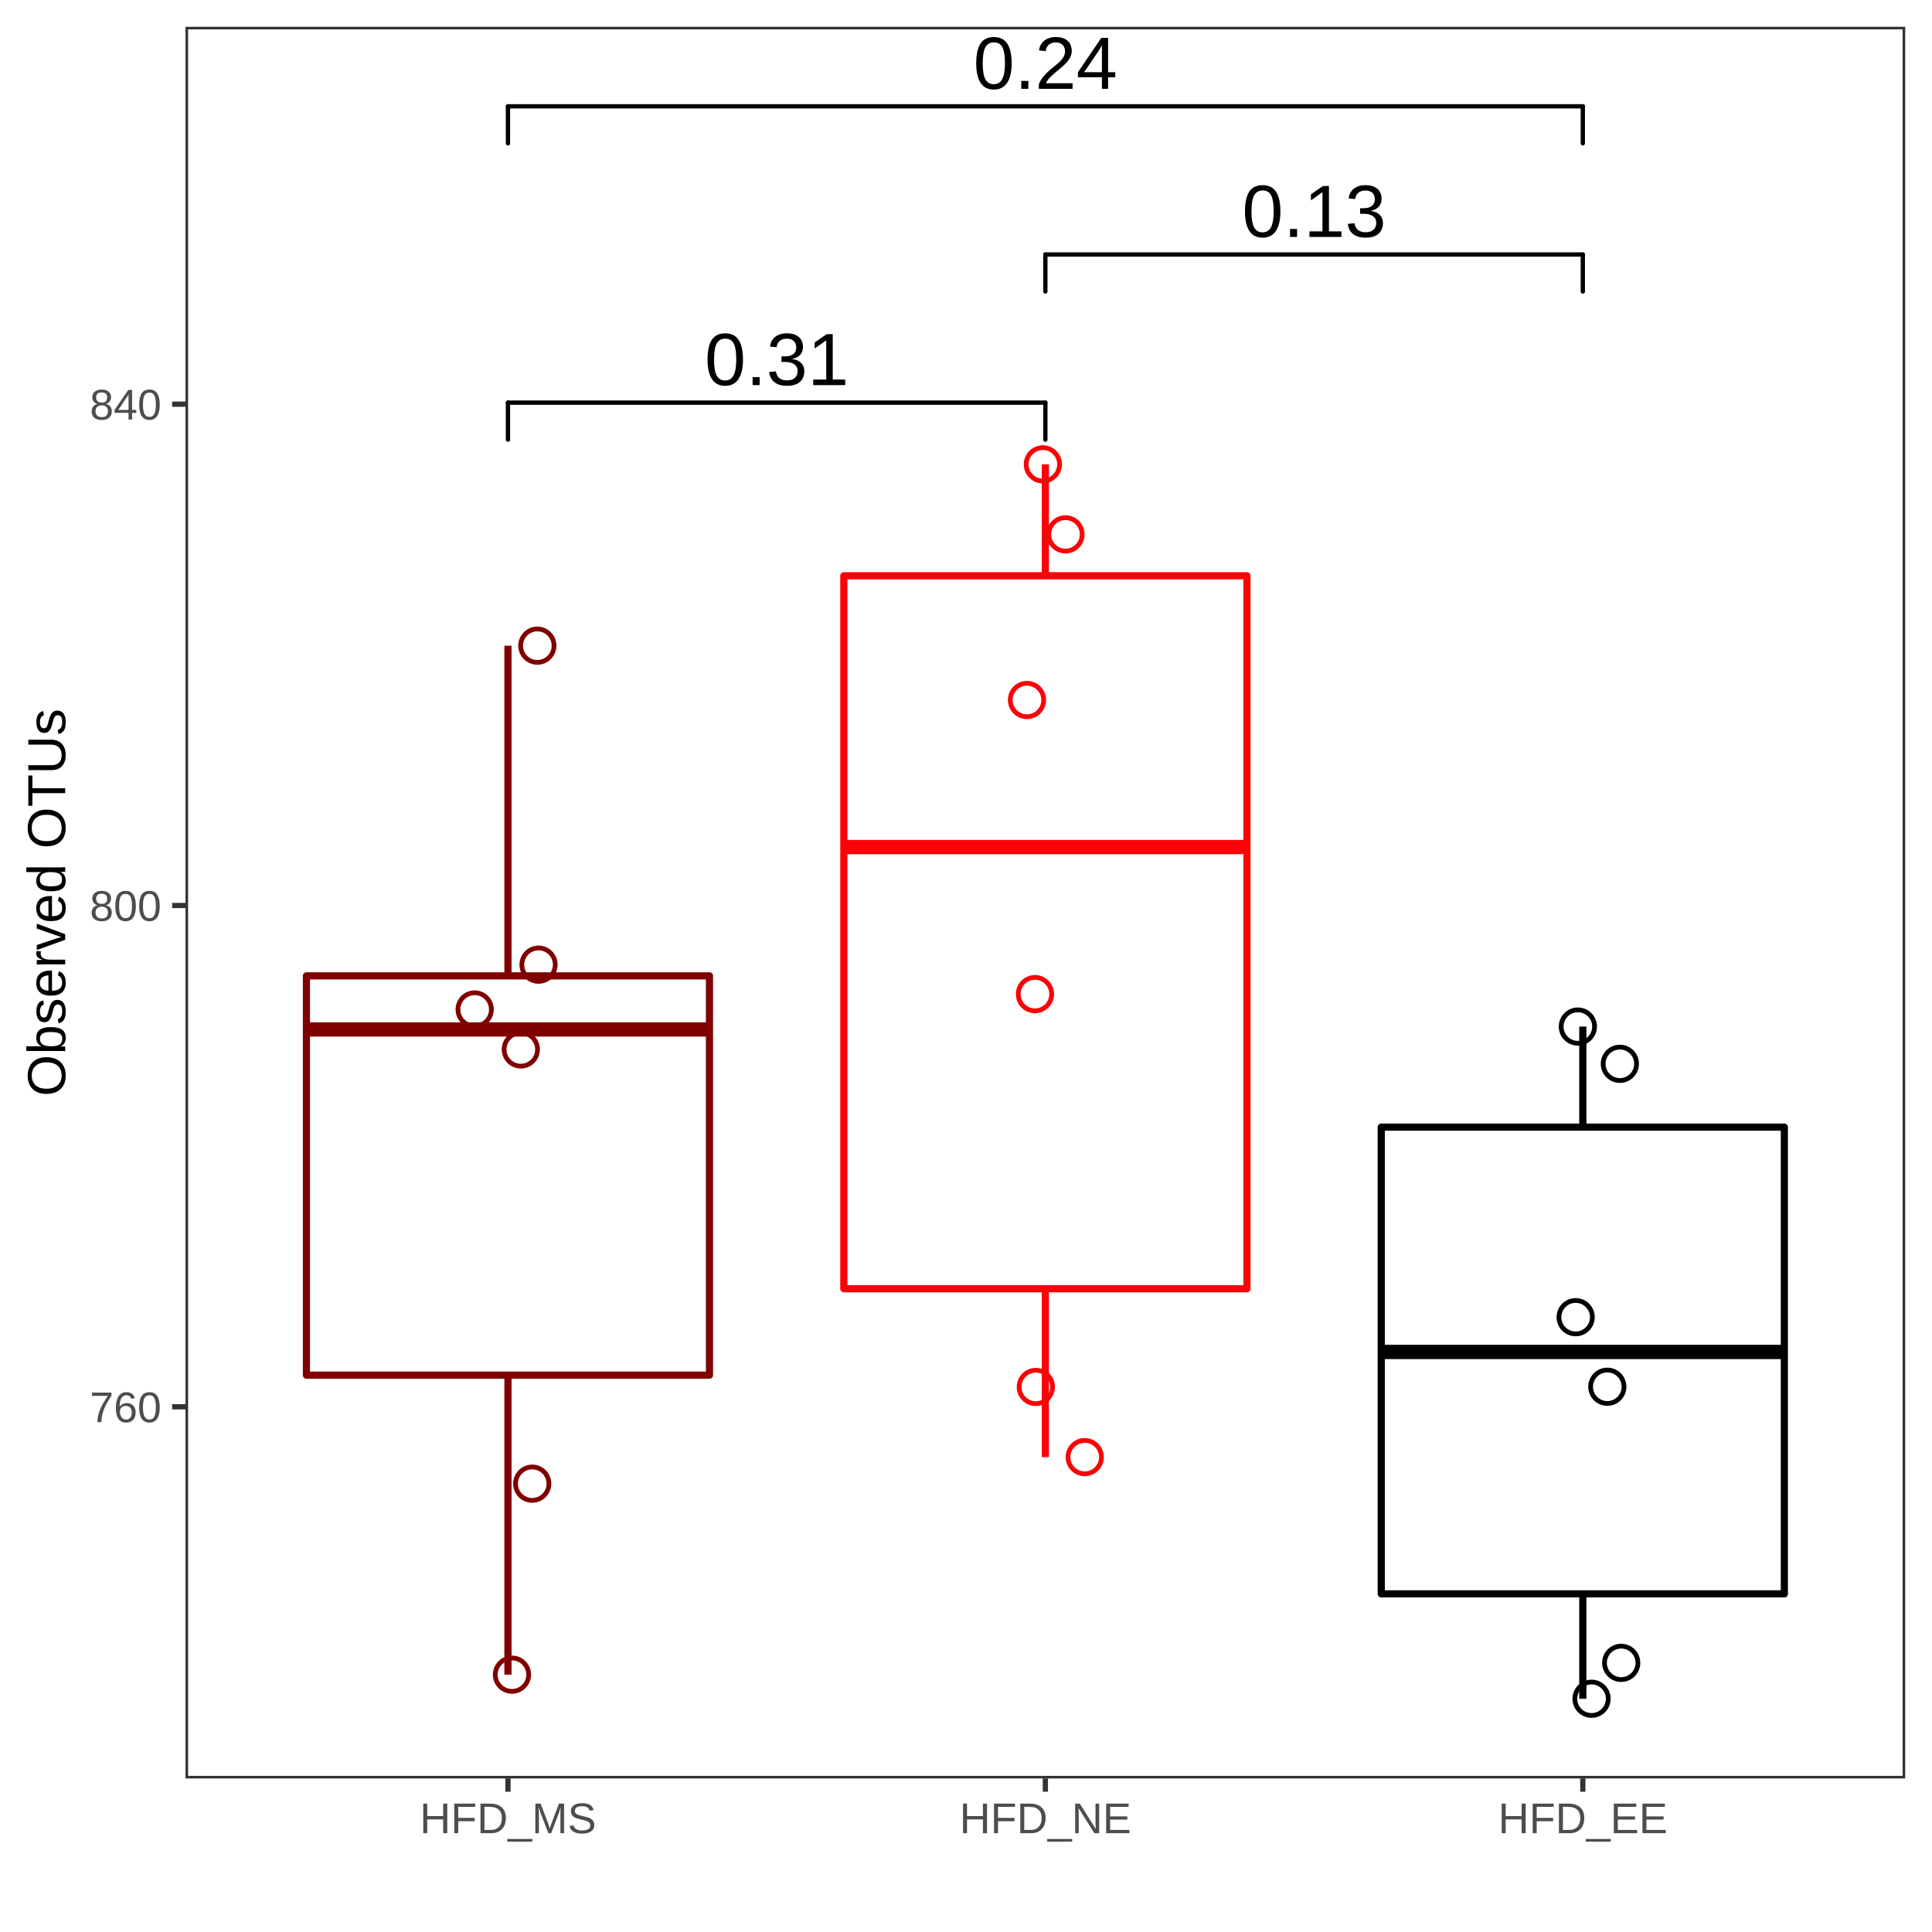
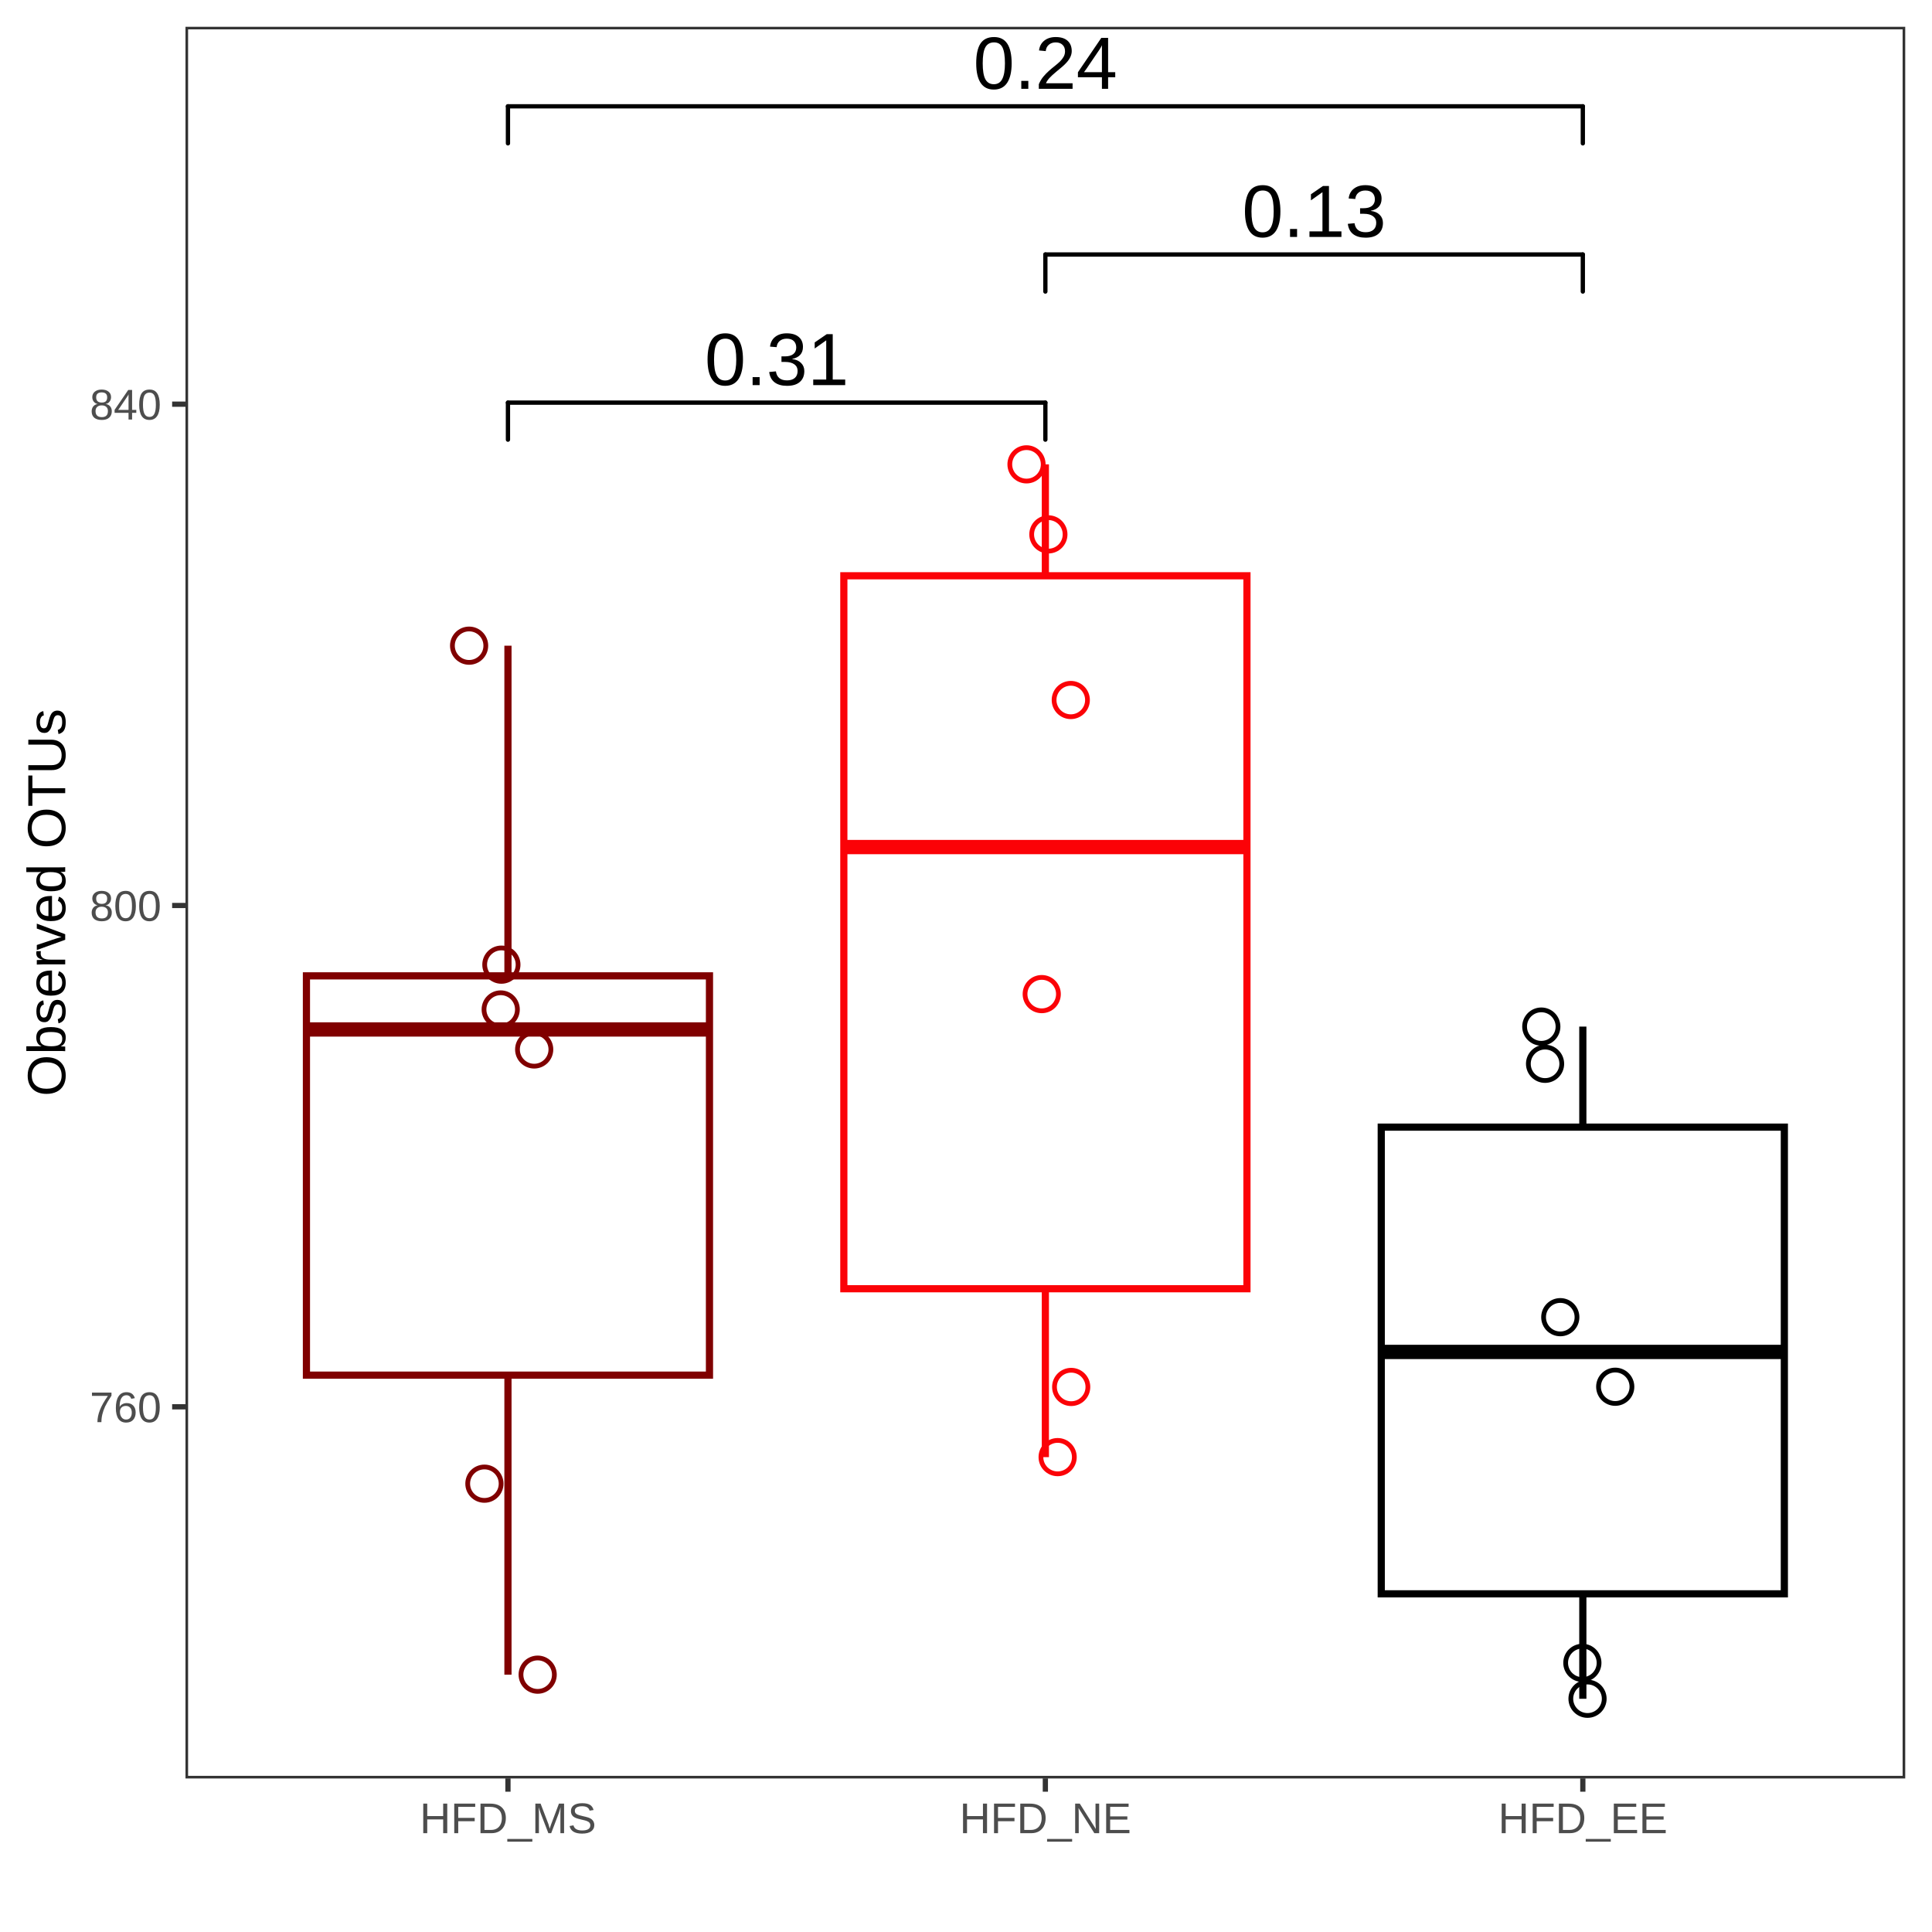
<svg xmlns="http://www.w3.org/2000/svg" class="svglite" width="288.00pt" height="288.00pt" viewBox="0 0 288.00 288.00">
  <defs>
    <style type="text/css">
    .svglite line, .svglite polyline, .svglite polygon, .svglite path, .svglite rect, .svglite circle {
      fill: none;
      stroke: #000000;
      stroke-linecap: round;
      stroke-linejoin: round;
      stroke-miterlimit: 10.00;
    }
    .svglite text {
      white-space: pre;
    }
  </style>
  </defs>
  <rect width="100%" height="100%" style="stroke: none; fill: #FFFFFF;" />
  <defs>
    <clipPath id="cpMC4wMHwyODguMDB8MC4wMHwyODguMDA=">
      <rect x="0.00" y="0.00" width="288.00" height="288.00" />
    </clipPath>
  </defs>
  <g clip-path="url(#cpMC4wMHwyODguMDB8MC4wMHwyODguMDA=)">
    <rect x="0.00" y="0.00" width="288.00" height="288.00" style="stroke-width: 0.78; stroke: #FFFFFF; fill: #FFFFFF;" />
  </g>
  <defs>
    <clipPath id="cpMjcuNjV8Mjg0LjAxfDMuOTl8MjY1LjEw">
      <rect x="27.65" y="3.99" width="256.36" height="261.12" />
    </clipPath>
  </defs>
  <g clip-path="url(#cpMjcuNjV8Mjg0LjAxfDMuOTl8MjY1LjEw)">
    <rect x="27.65" y="3.99" width="256.36" height="261.12" style="stroke-width: 0.78; stroke: none; fill: #FFFFFF;" />
    <line x1="75.72" y1="145.47" x2="75.72" y2="96.25" style="stroke-width: 1.07; stroke: #800000; stroke-linecap: butt;" />
    <line x1="75.72" y1="204.99" x2="75.72" y2="249.64" style="stroke-width: 1.07; stroke: #800000; stroke-linecap: butt;" />
-     <polygon points="45.68,145.47 45.68,204.99 105.76,204.99 105.76,145.47 45.68,145.47 " style="stroke-width: 1.07; stroke: #800000; fill: #FFFFFF;" />
-     <line x1="45.68" y1="153.46" x2="105.76" y2="153.46" style="stroke-width: 2.13; stroke: #800000; stroke-linecap: butt;" />
+     <polygon points="45.68,145.47 45.68,204.99 105.76,204.99 105.76,145.47 45.68,145.47 " style="stroke-width: 1.07; stroke: #800000; stroke-linecap: butt; stroke-linejoin: miter; fill: #FFFFFF;" />
+     <line x1="45.68" y1="153.46" x2="105.76" y2="153.46" style="stroke-width: 2.13; stroke: #800000; stroke-linecap: butt; stroke-linejoin: miter;" />
    <line x1="155.83" y1="85.83" x2="155.83" y2="69.22" style="stroke-width: 1.07; stroke: #FB0207; stroke-linecap: butt;" />
    <line x1="155.83" y1="192.11" x2="155.83" y2="217.21" style="stroke-width: 1.07; stroke: #FB0207; stroke-linecap: butt;" />
-     <polygon points="125.79,85.83 125.79,192.11 185.88,192.11 185.88,85.83 125.79,85.83 " style="stroke-width: 1.07; stroke: #FB0207; fill: #FFFFFF;" />
-     <line x1="125.79" y1="126.27" x2="185.88" y2="126.27" style="stroke-width: 2.13; stroke: #FB0207; stroke-linecap: butt;" />
+     <polygon points="125.79,85.83 125.79,192.11 185.88,192.11 185.88,85.83 125.79,85.83 " style="stroke-width: 1.07; stroke: #FB0207; stroke-linecap: butt; stroke-linejoin: miter; fill: #FFFFFF;" />
+     <line x1="125.79" y1="126.27" x2="185.88" y2="126.27" style="stroke-width: 2.13; stroke: #FB0207; stroke-linecap: butt; stroke-linejoin: miter;" />
    <line x1="235.95" y1="168.02" x2="235.95" y2="153.03" style="stroke-width: 1.07; stroke-linecap: butt;" />
    <line x1="235.95" y1="237.59" x2="235.95" y2="253.23" style="stroke-width: 1.07; stroke-linecap: butt;" />
-     <polygon points="205.90,168.02 205.90,237.59 265.99,237.59 265.99,168.02 205.90,168.02 " style="stroke-width: 1.07; fill: #FFFFFF;" />
-     <line x1="205.90" y1="201.53" x2="265.99" y2="201.53" style="stroke-width: 2.13; stroke-linecap: butt;" />
-     <circle cx="234.88" cy="196.35" r="2.49" style="stroke-width: 0.71;" />
-     <circle cx="70.76" cy="150.48" r="2.49" style="stroke-width: 0.71; stroke: #800000;" />
-     <circle cx="235.21" cy="153.03" r="2.49" style="stroke-width: 0.71;" />
-     <circle cx="153.09" cy="104.35" r="2.49" style="stroke-width: 0.71; stroke: #FB0207;" />
-     <circle cx="80.10" cy="96.25" r="2.49" style="stroke-width: 0.71; stroke: #800000;" />
-     <circle cx="237.25" cy="253.23" r="2.49" style="stroke-width: 0.71;" />
-     <circle cx="76.32" cy="249.64" r="2.49" style="stroke-width: 0.71; stroke: #800000;" />
-     <circle cx="241.67" cy="247.88" r="2.49" style="stroke-width: 0.71;" />
-     <circle cx="239.60" cy="206.72" r="2.49" style="stroke-width: 0.71;" />
-     <circle cx="77.64" cy="156.44" r="2.49" style="stroke-width: 0.71; stroke: #800000;" />
-     <circle cx="158.83" cy="79.66" r="2.49" style="stroke-width: 0.71; stroke: #FB0207;" />
-     <circle cx="161.70" cy="217.21" r="2.49" style="stroke-width: 0.71; stroke: #FB0207;" />
-     <circle cx="154.41" cy="206.75" r="2.49" style="stroke-width: 0.71; stroke: #FB0207;" />
-     <circle cx="155.46" cy="69.22" r="2.49" style="stroke-width: 0.71; stroke: #FB0207;" />
-     <circle cx="154.28" cy="148.19" r="2.49" style="stroke-width: 0.71; stroke: #FB0207;" />
-     <circle cx="79.34" cy="221.17" r="2.49" style="stroke-width: 0.71; stroke: #800000;" />
-     <circle cx="241.47" cy="158.58" r="2.49" style="stroke-width: 0.71;" />
-     <circle cx="80.28" cy="143.80" r="2.49" style="stroke-width: 0.71; stroke: #800000;" />
+     <polygon points="205.90,168.02 205.90,237.59 265.99,237.59 265.99,168.02 205.90,168.02 " style="stroke-width: 1.07; stroke-linecap: butt; stroke-linejoin: miter; fill: #FFFFFF;" />
+     <line x1="205.90" y1="201.53" x2="265.99" y2="201.53" style="stroke-width: 2.13; stroke-linecap: butt; stroke-linejoin: miter;" />
+     <circle cx="232.59" cy="196.35" r="2.49" style="stroke-width: 0.71;" />
+     <circle cx="74.64" cy="150.48" r="2.49" style="stroke-width: 0.71; stroke: #800000;" />
+     <circle cx="229.76" cy="153.03" r="2.49" style="stroke-width: 0.71;" />
+     <circle cx="159.62" cy="104.35" r="2.49" style="stroke-width: 0.71; stroke: #FB0207;" />
+     <circle cx="69.93" cy="96.25" r="2.49" style="stroke-width: 0.71; stroke: #800000;" />
+     <circle cx="236.65" cy="253.23" r="2.49" style="stroke-width: 0.71;" />
+     <circle cx="80.15" cy="249.64" r="2.49" style="stroke-width: 0.71; stroke: #800000;" />
+     <circle cx="235.88" cy="247.88" r="2.49" style="stroke-width: 0.71;" />
+     <circle cx="240.78" cy="206.72" r="2.49" style="stroke-width: 0.71;" />
+     <circle cx="79.63" cy="156.44" r="2.49" style="stroke-width: 0.71; stroke: #800000;" />
+     <circle cx="156.28" cy="79.66" r="2.49" style="stroke-width: 0.71; stroke: #FB0207;" />
+     <circle cx="157.66" cy="217.21" r="2.49" style="stroke-width: 0.71; stroke: #FB0207;" />
+     <circle cx="159.68" cy="206.75" r="2.49" style="stroke-width: 0.71; stroke: #FB0207;" />
+     <circle cx="153.02" cy="69.22" r="2.49" style="stroke-width: 0.71; stroke: #FB0207;" />
+     <circle cx="155.29" cy="148.19" r="2.49" style="stroke-width: 0.71; stroke: #FB0207;" />
+     <circle cx="72.21" cy="221.17" r="2.49" style="stroke-width: 0.71; stroke: #800000;" />
+     <circle cx="230.32" cy="158.58" r="2.49" style="stroke-width: 0.71;" />
+     <circle cx="74.74" cy="143.80" r="2.49" style="stroke-width: 0.71; stroke: #800000;" />
    <text x="195.89" y="35.32" text-anchor="middle" style="font-size: 11.04px; font-family: &quot;Arial&quot;;" textLength="21.47px" lengthAdjust="spacingAndGlyphs">0.13</text>
    <line x1="235.95" y1="43.46" x2="235.95" y2="37.94" style="stroke-width: 0.64;" />
    <line x1="235.95" y1="37.94" x2="155.83" y2="37.94" style="stroke-width: 0.64;" />
    <line x1="155.83" y1="37.94" x2="155.83" y2="43.46" style="stroke-width: 0.64;" />
    <text x="155.83" y="13.24" text-anchor="middle" style="font-size: 11.04px; font-family: &quot;Arial&quot;;" textLength="21.47px" lengthAdjust="spacingAndGlyphs">0.24</text>
    <line x1="235.95" y1="21.37" x2="235.95" y2="15.85" style="stroke-width: 0.64;" />
    <line x1="235.95" y1="15.85" x2="75.72" y2="15.85" style="stroke-width: 0.64;" />
    <line x1="75.72" y1="15.85" x2="75.72" y2="21.37" style="stroke-width: 0.64;" />
    <text x="115.78" y="57.41" text-anchor="middle" style="font-size: 11.04px; font-family: &quot;Arial&quot;;" textLength="21.47px" lengthAdjust="spacingAndGlyphs">0.31</text>
    <line x1="75.72" y1="65.54" x2="75.72" y2="60.02" style="stroke-width: 0.64;" />
    <line x1="75.72" y1="60.02" x2="155.83" y2="60.02" style="stroke-width: 0.64;" />
    <line x1="155.83" y1="60.02" x2="155.83" y2="65.54" style="stroke-width: 0.64;" />
    <rect x="27.65" y="3.99" width="256.36" height="261.12" style="stroke-width: 0.78; stroke: #333333;" />
  </g>
  <g clip-path="url(#cpMC4wMHwyODguMDB8MC4wMHwyODguMDA=)">
    <text x="24.06" y="212.00" text-anchor="end" style="font-size: 6.40px;fill: #4D4D4D; font-family: &quot;Arial&quot;;" textLength="10.67px" lengthAdjust="spacingAndGlyphs">760</text>
    <text x="24.06" y="137.27" text-anchor="end" style="font-size: 6.40px;fill: #4D4D4D; font-family: &quot;Arial&quot;;" textLength="10.67px" lengthAdjust="spacingAndGlyphs">800</text>
    <text x="24.06" y="62.54" text-anchor="end" style="font-size: 6.40px;fill: #4D4D4D; font-family: &quot;Arial&quot;;" textLength="10.67px" lengthAdjust="spacingAndGlyphs">840</text>
    <polyline points="25.66,209.71 27.65,209.71 " style="stroke-width: 0.78; stroke: #333333; stroke-linecap: butt;" />
    <polyline points="25.66,134.98 27.65,134.98 " style="stroke-width: 0.78; stroke: #333333; stroke-linecap: butt;" />
    <polyline points="25.66,60.25 27.65,60.25 " style="stroke-width: 0.78; stroke: #333333; stroke-linecap: butt;" />
    <polyline points="75.72,267.09 75.72,265.10 " style="stroke-width: 0.78; stroke: #333333; stroke-linecap: butt;" />
    <polyline points="155.83,267.09 155.83,265.10 " style="stroke-width: 0.78; stroke: #333333; stroke-linecap: butt;" />
    <polyline points="235.95,267.09 235.95,265.10 " style="stroke-width: 0.78; stroke: #333333; stroke-linecap: butt;" />
    <text x="75.72" y="273.27" text-anchor="middle" style="font-size: 6.40px;fill: #4D4D4D; font-family: &quot;Arial&quot;;" textLength="26.28px" lengthAdjust="spacingAndGlyphs">HFD_MS</text>
    <text x="155.83" y="273.27" text-anchor="middle" style="font-size: 6.40px;fill: #4D4D4D; font-family: &quot;Arial&quot;;" textLength="25.57px" lengthAdjust="spacingAndGlyphs">HFD_NE</text>
    <text x="235.95" y="273.27" text-anchor="middle" style="font-size: 6.40px;fill: #4D4D4D; font-family: &quot;Arial&quot;;" textLength="25.21px" lengthAdjust="spacingAndGlyphs">HFD_EE</text>
    <text transform="translate(9.72,134.54) rotate(-90)" text-anchor="middle" style="font-size: 8.00px; font-family: &quot;Arial&quot;;" textLength="57.80px" lengthAdjust="spacingAndGlyphs">Observed OTUs</text>
  </g>
</svg>
